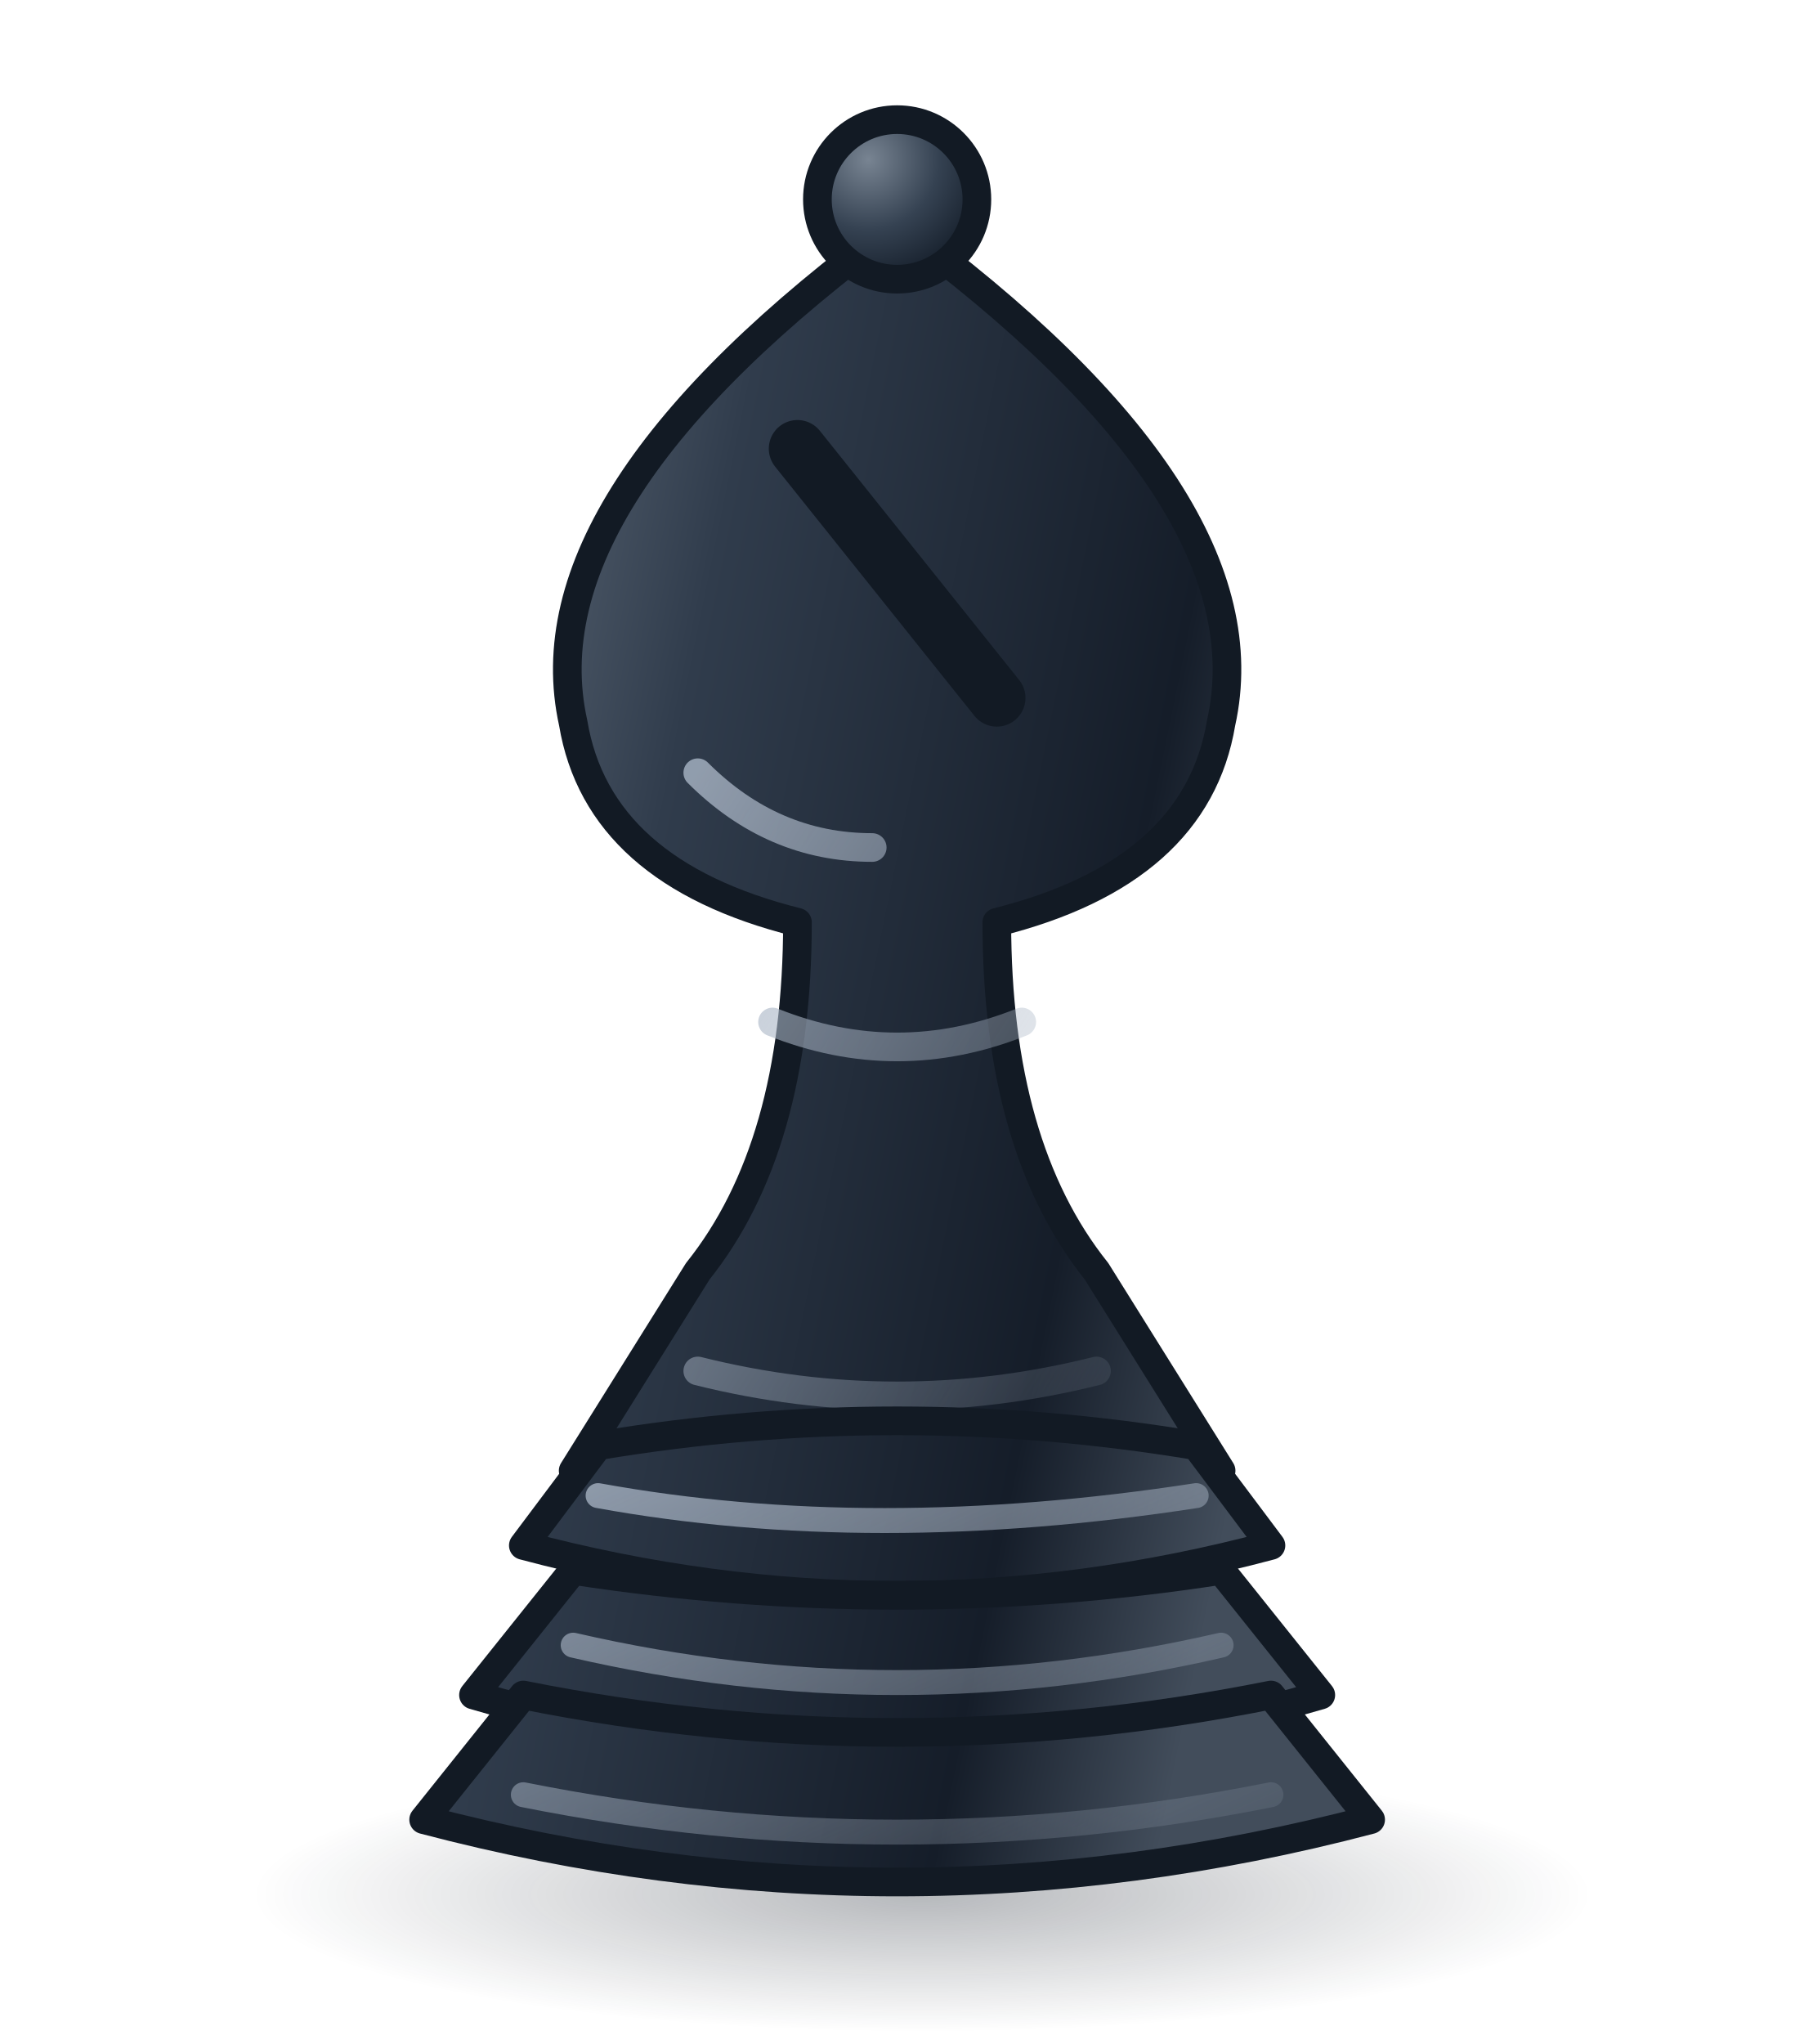
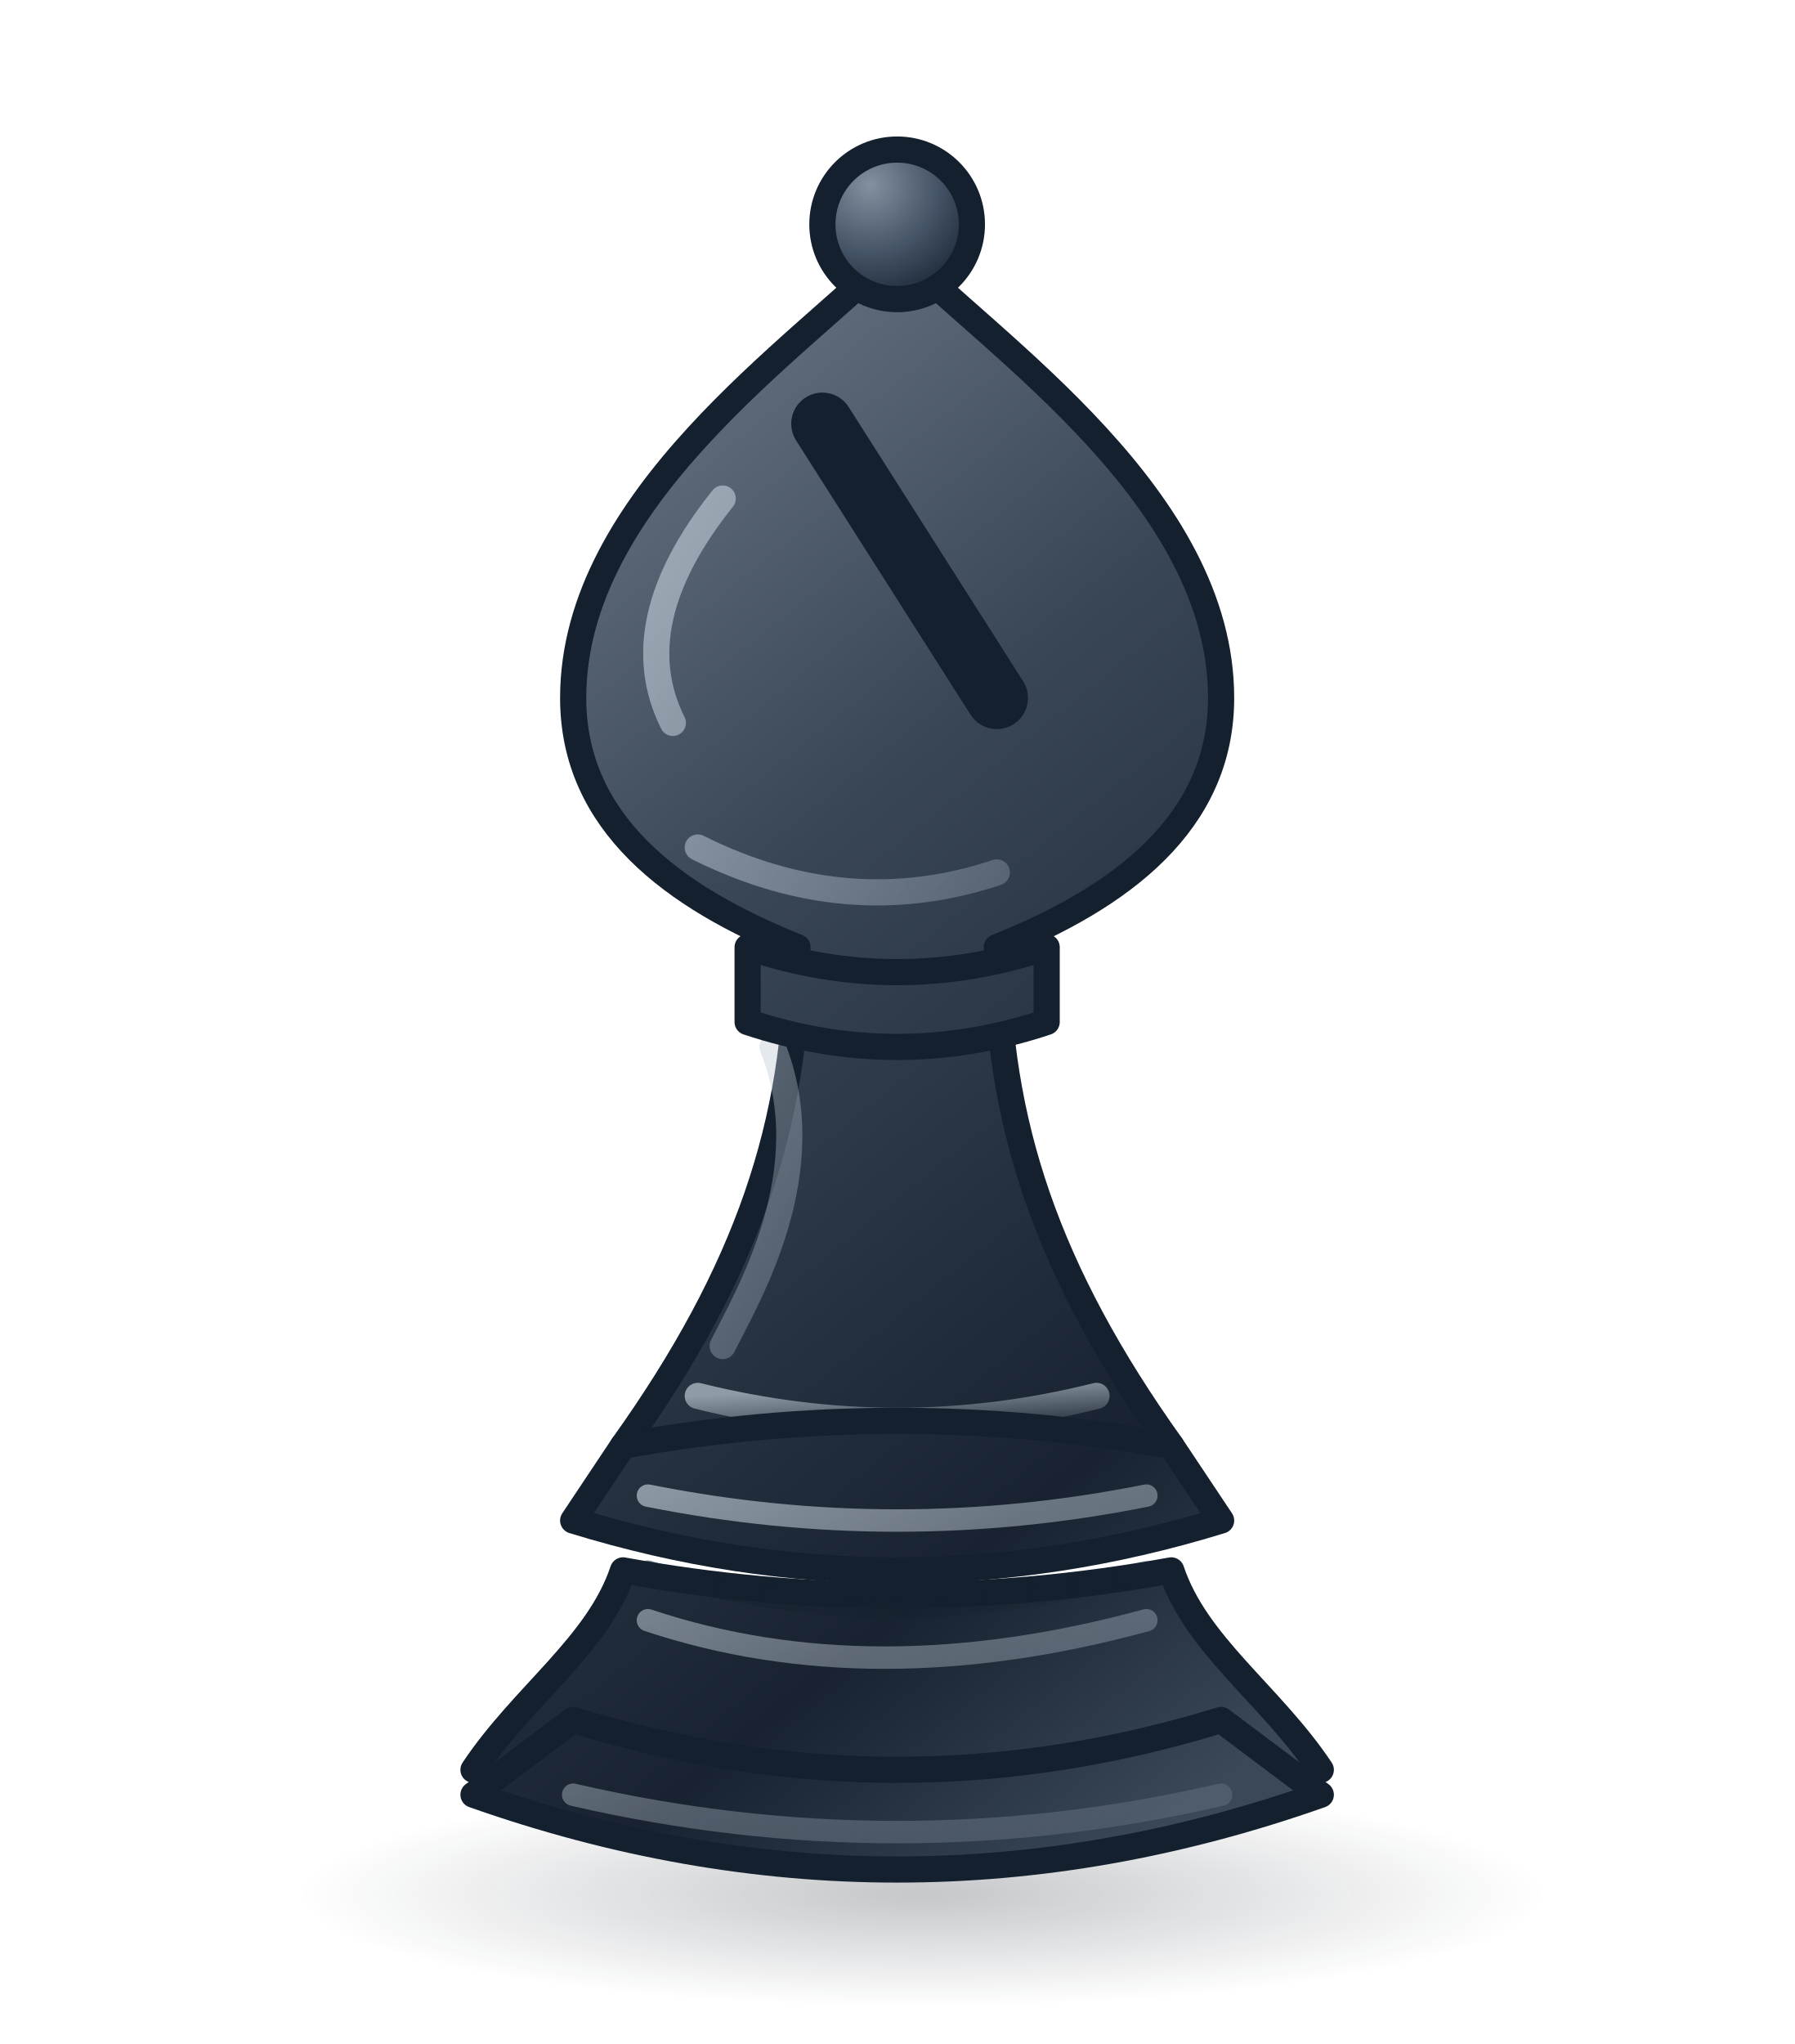
<svg xmlns="http://www.w3.org/2000/svg" viewBox="0 0 72 82">
  <defs>
-     <linearGradient id="body" x1="17" y1="20" x2="56" y2="28" gradientUnits="userSpaceOnUse">
-       <stop offset="0" stop-color="#626e7c" />
-       <stop offset=".3" stop-color="#303c4c" />
-       <stop offset=".78" stop-color="#151d29" />
-       <stop offset="1" stop-color="#424d5b" />
+     <linearGradient id="body" x1="19" y1="18" x2="57" y2="65" gradientUnits="userSpaceOnUse">
+       <stop stop-color="#687482" />
+       <stop offset=".34" stop-color="#394656" />
+       <stop offset=".78" stop-color="#182230" />
+       <stop offset="1" stop-color="#3a4858" />
    </linearGradient>
-     <radialGradient id="sphere" cx=".32" cy=".25" r=".8">
-       <stop stop-color="#788492" />
-       <stop offset=".55" stop-color="#354252" />
-       <stop offset="1" stop-color="#141d29" />
+     <radialGradient id="sphere" cx=".32" cy=".24" r=".83">
+       <stop stop-color="#82909f" />
+       <stop offset=".56" stop-color="#435264" />
+       <stop offset="1" stop-color="#192534" />
    </radialGradient>
-     <linearGradient id="rim" x1="0" y1="0" x2="1" y2="1">
-       <stop stop-color="#a9b5c5" stop-opacity=".8" />
-       <stop offset="1" stop-color="#a9b5c5" stop-opacity=".12" />
+     <linearGradient id="rim" x1="0" y1="0" x2=".8" y2="1">
+       <stop stop-color="#bdc8d4" stop-opacity=".7" />
+       <stop offset="1" stop-color="#bdc8d4" stop-opacity=".16" />
+     </linearGradient>
+     <linearGradient id="shade">
+       <stop stop-color="#14202e" stop-opacity=".5" />
+       <stop offset="1" stop-color="#14202e" stop-opacity=".15" />
    </linearGradient>
    <linearGradient id="ink">
-       <stop stop-color="#121a24" />
-       <stop offset="1" stop-color="#121a24" />
+       <stop stop-color="#14202e" />
+       <stop offset="1" stop-color="#14202e" />
    </linearGradient>
    <radialGradient id="shadow">
-       <stop stop-color="#0c1420" stop-opacity=".3" />
+       <stop stop-color="#0c1420" stop-opacity=".24" />
      <stop offset="1" stop-color="#0c1420" stop-opacity="0" />
    </radialGradient>
  </defs>
-   <ellipse cx="37" cy="76" rx="27" ry="5.5" fill="url(#shadow)" />
-   <g fill="url(#body)" stroke="#121a24" stroke-width="1.15" stroke-linejoin="round" stroke-linecap="round">
-     <path d="M36 9 Q21 20 23 29 Q24 35 32 37 Q32 46 28 51 L23 59 H49 L44 51 Q40 46 40 37 Q48 35 49 29 Q51 20 36 9 Z" />
-     <circle cx="36" cy="8" r="3.2" fill="url(#sphere)" />
-     <path d="M32 18 L40 28" fill="none" stroke="url(#ink)" stroke-width="2.3" />
-     <path d="M28 31 Q31 34 35 34 M31 41 Q36 43 41 41 M28 55 Q36 57 44 55" fill="none" stroke="url(#rim)" />
-     <path d="M24 58 Q36 56 48 58 L51 62 Q36 66 21 62 Z" />
-     <path d="M23 63 Q36 65 49 63 L53 68 Q36 73 19 68 Z" />
-     <path d="M21 68 Q36 71 51 68 L55 73 Q36 78 17 73 Z" />
-     <path d="M24 60 Q35 62 48 60 M23 66 Q36 69 49 66 M21 72 Q36 75 51 72" fill="none" stroke="url(#rim)" stroke-width="1" />
+   <ellipse cx="37" cy="76" rx="25" ry="4.5" fill="url(#shadow)" />
+   <g fill="url(#body)" stroke="#14202e" stroke-width="1.05" stroke-linejoin="round" stroke-linecap="round">
+     <path d="M36 10 C32 14 23 20 23 28 C23 33 27 36 32 38 C32 45 30 51 25 58 H47 C42 51 40 45 40 38 C45 36 49 33 49 28 C49 20 40 14 36 10 Z" />
+     <circle cx="36" cy="9" r="3" fill="url(#sphere)" />
+     <path d="M33 17 L40 28" fill="none" stroke="url(#ink)" stroke-width="2.5" />
+     <path d="M29 20 Q25 25 27 29 M28 34 Q34 37 40 35 M31 42 C33 47 30 52 29 54" fill="none" stroke="url(#rim)" />
+     <path d="M30 38 Q36 40 42 38 L42 41 Q36 43 30 41 Z" />
+     <path d="M28 56 Q36 58 44 56" fill="none" stroke="url(#rim)" />
+     <path d="M25 58 Q36 56 47 58 L49 61 Q36 65 23 61 Z" />
+     <path d="M25 63 Q36 65 47 63 C48 66 51 68 53 71 Q36 77 19 71 C21 68 24 66 25 63 Z" />
+     <path d="M23 69 Q36 73 49 69 L53 72 Q36 78 19 72 Z" />
+     <path d="M26 60 Q36 62 46 60 M26 65 Q35 68 46 65 M23 72 Q36 75 49 72" fill="none" stroke="url(#rim)" stroke-width=".9" />
+     <path d="M26 63 Q36 66 46 63" fill="none" stroke="url(#shade)" stroke-width=".8" />
  </g>
</svg>
